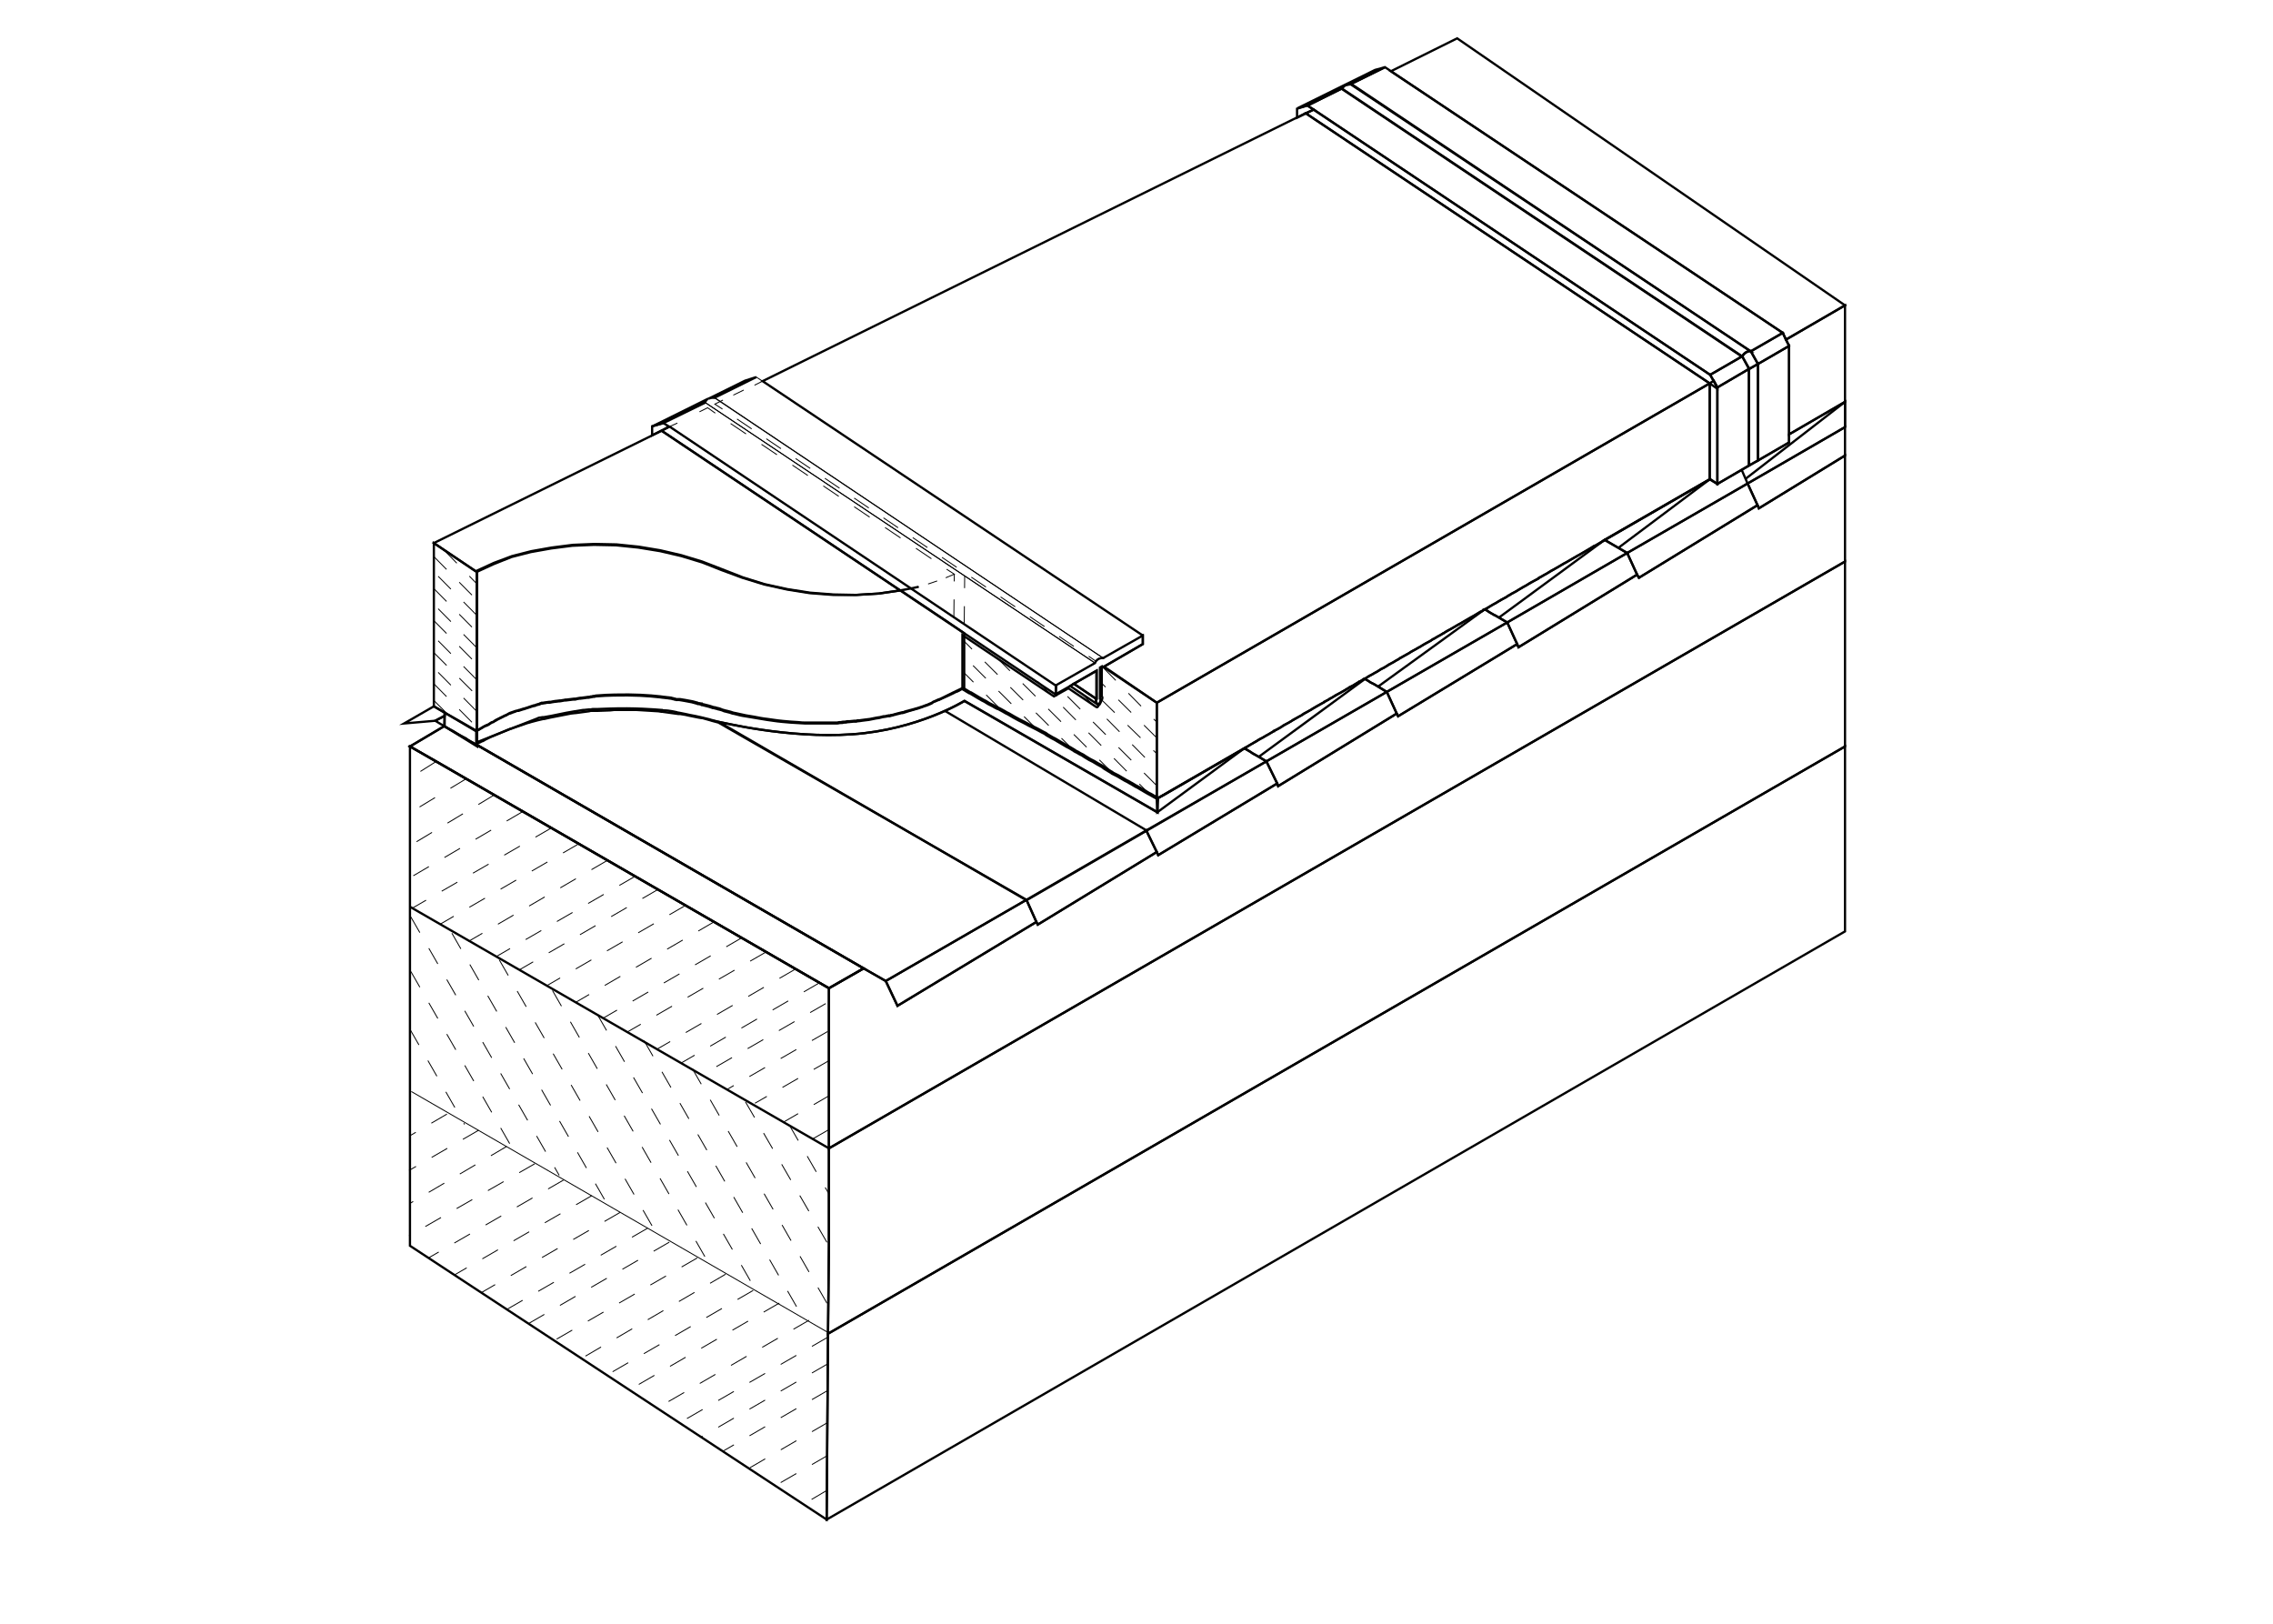
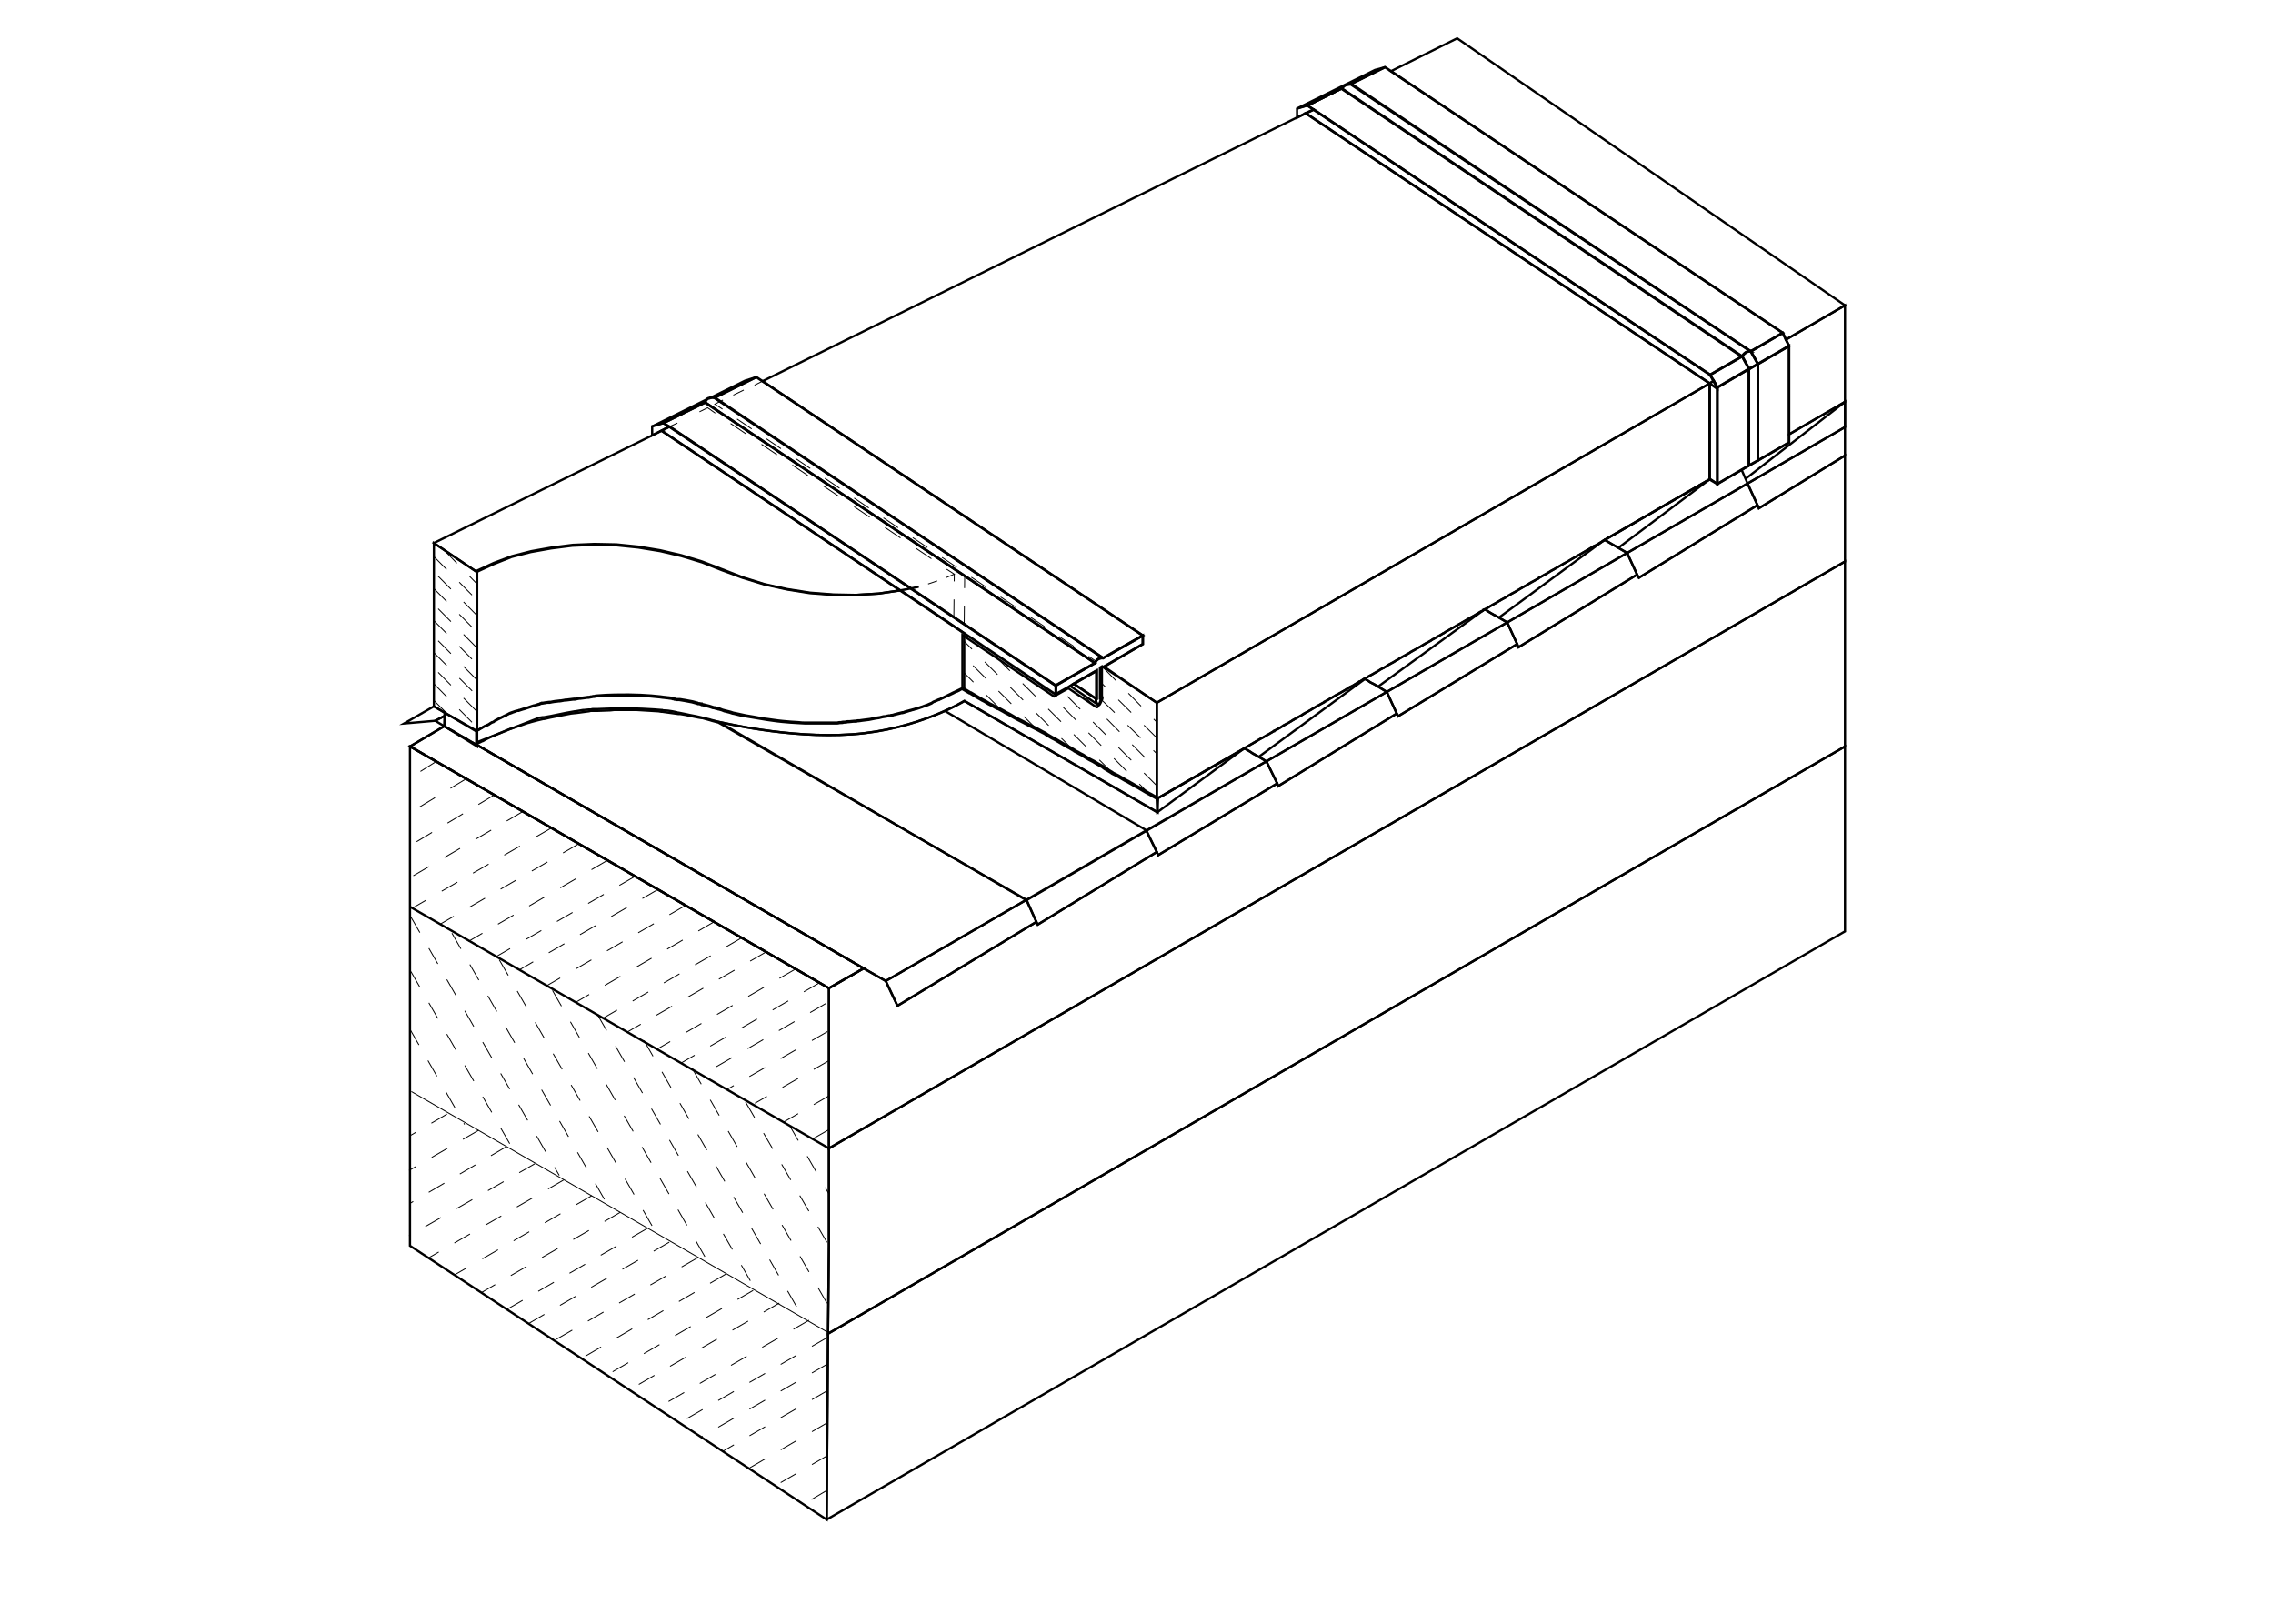
<svg xmlns="http://www.w3.org/2000/svg" version="1.1" id="Layer_1" x="0px" y="0px" viewBox="0 0 504 360" style="enable-background:new 0 0 504 360;" xml:space="preserve">
  <style type="text/css">
	.st0{fill:none;stroke:#000000;stroke-width:0.5;stroke-miterlimit:10;}
	.st1{fill:none;stroke:#000000;stroke-width:0.2;stroke-miterlimit:10;}
	.st2{fill:none;stroke:#000000;stroke-width:0.2;stroke-miterlimit:10;stroke-dasharray:3.917,3.917;}
	.st3{fill:none;stroke:#000000;stroke-width:0.2;stroke-miterlimit:10;stroke-dasharray:2.571,2.571;}
	.st4{fill:none;stroke:#000000;stroke-width:0.2;stroke-miterlimit:10;stroke-dasharray:4;}
	.st5{fill:none;stroke:#000000;stroke-width:0.2;stroke-miterlimit:10;stroke-dasharray:4.129,4.129;}
	.st6{fill:none;stroke:#000000;stroke-width:0.2;stroke-miterlimit:10;stroke-dasharray:2.119,2.119;}
</style>
  <polygon class="st0" points="409.1,94.7 387.5,107.2 360.8,122.6 355.8,119.7 379.2,106.2 380.8,107.3 396.7,98.1 396.7,96.3   409.1,89.1 409.1,89.1 " />
  <polygon class="st0" points="183.8,219.1 183.8,276.2 183.6,295.7 183.3,336.9 90.9,276.2 90.9,165.5 91.1,165.6 97.4,169.2   97.4,169.2 " />
  <polygon class="st0" points="191.5,214.7 183.8,219.1 97.4,169.2 97.4,169.2 91.1,165.6 90.9,165.5 98.5,161 99.9,161.8   100.5,162.1 101.6,162.8 102.3,163.2 102.3,163.2 102.7,163.4 103.3,163.7 103.8,164.1 104.5,164.5 104.5,164.5 105.5,165 " />
  <g>
    <path class="st0" d="M256.6,180.1l-42.8-24.7c0,0-10.3,6.4-24.9,7.4c-14.3,1-29.1-2.7-29.7-2.8c0,0,0,0,0,0l-1.5-0.4l-0.3-0.1   c-1.2-0.3-2.8-0.7-4.5-1l-0.9-0.2c-0.5-0.1-1-0.2-1.5-0.3l-0.1,0c-0.1,0-0.2,0-0.3-0.1c-0.3-0.1-0.7-0.1-1-0.2   c-0.6-0.1-1.2-0.2-1.8-0.2c-0.2,0-0.3,0-0.5-0.1l-0.1,0l-0.1,0c-1.2-0.1-6-0.5-11.4-0.3h0c-0.9,0-1.8,0.1-2.7,0.1   c-0.2,0-0.5,0-0.7,0c-0.1,0-0.1,0-0.2,0c-0.2,0-0.4,0-0.6,0.1l-0.1,0c-0.1,0-0.2,0-0.4,0c-0.3,0-0.7,0.1-1,0.1c-0.1,0-0.1,0-0.2,0   c-0.6,0.1-1.2,0.2-1.8,0.3l-0.1,0c-2.5,0.4-4.8,1-6.8,1.3l0,0c0,0,0,0-0.1,0l-0.1,0l-0.1,0c-0.2,0-0.4,0.1-0.6,0.1c0,0-0.1,0-0.1,0   c-0.1,0-0.3,0.1-0.5,0.2l0,0l0,0c-2.4,0.9-10.2,4-12.7,5c-0.5,0.2-0.8,0.3-0.8,0.3v-0.2l0-0.8v-0.1l0-0.8V163l0-0.8v-0.1   c0,0,0,0,0.1,0c0.1-0.1,0.2-0.2,0.5-0.3c0.1-0.1,0.2-0.1,0.3-0.2l0,0c0.1,0,0.1-0.1,0.2-0.1c0,0,0,0,0,0c0.2-0.1,0.3-0.2,0.5-0.3   c0.1-0.1,0.2-0.1,0.4-0.2h0c0.1,0,0.1-0.1,0.2-0.1c0,0,0.1,0,0.1,0l0.4-0.2c0,0,0.1,0,0.1-0.1v0l0,0c0.2-0.1,0.4-0.2,0.5-0.3   c0.2-0.1,0.3-0.2,0.5-0.2l0,0c0,0,0.1,0,0.1-0.1c0.1-0.1,0.2-0.1,0.3-0.2l0.1,0c0,0,0.1,0,0.1-0.1c0.2-0.1,0.4-0.2,0.6-0.3   c0.1,0,0.1-0.1,0.2-0.1c0.1-0.1,0.3-0.1,0.4-0.2c0.2-0.1,0.4-0.2,0.6-0.3c0.1-0.1,0.3-0.1,0.5-0.2l0,0l0.1-0.1   c0.2-0.1,0.4-0.2,0.6-0.3l0.1,0c0.2-0.1,0.4-0.1,0.5-0.2c0,0,0,0,0,0c0.2-0.1,0.4-0.1,0.6-0.2c0.2-0.1,0.4-0.2,0.7-0.2   c0,0,0.1,0,0.1,0c0.2-0.1,0.4-0.1,0.6-0.2c0.2-0.1,0.4-0.1,0.7-0.2c0,0,0,0,0,0c0.1,0,0.2-0.1,0.3-0.1h0c0.1,0,0.2-0.1,0.3-0.1   c0.1,0,0.2-0.1,0.3-0.1l0,0c0.3-0.1,0.6-0.2,0.9-0.3c0.2,0,0.3-0.1,0.5-0.1c0.1,0,0.1,0,0.2-0.1c0.2-0.1,0.5-0.1,0.7-0.2   c0.1,0,0.2,0,0.2-0.1c0.1,0,0.2,0,0.3-0.1l0.2,0c0.2,0,0.4-0.1,0.6-0.1c0,0,0.1,0,0.1,0c0.2-0.1,0.5-0.1,0.7-0.1c0.1,0,0.2,0,0.3,0   c0.2,0,0.3-0.1,0.5-0.1h0c0.2,0,0.4-0.1,0.6-0.1c0.1,0,0.1,0,0.1,0c0.3,0,0.5-0.1,0.8-0.1l0.2,0h0c0.2,0,0.4-0.1,0.6-0.1   c0.2,0,0.3-0.1,0.5-0.1h0c0.1,0,0.2,0,0.3,0c0.3,0,0.5-0.1,0.8-0.1c0.3,0,0.5-0.1,0.8-0.1c0.1,0,0.2,0,0.3,0c0.2,0,0.3,0,0.5-0.1   c0.2,0,0.4-0.1,0.6-0.1c0.1,0,0.1,0,0.2,0c0.3,0,0.5-0.1,0.8-0.1h0c0.2,0,0.5-0.1,0.7-0.1c0.1,0,0.2,0,0.3,0c0.2,0,0.3-0.1,0.5-0.1   h0c0.2,0,0.4-0.1,0.5-0.1l0.1,0c0.3,0,0.5-0.1,0.5-0.1c1.4-0.1,2.8-0.2,4-0.2c4.4-0.1,7.5,0.1,10.2,0.4c0.2,0,0.5,0.1,0.7,0.1   c0,0,0.1,0,0.1,0c0.3,0,0.5,0.1,0.8,0.1c0,0,0.1,0,0.1,0c0.2,0,0.4,0.1,0.7,0.1c0.1,0,0.2,0,0.4,0.1c0.1,0,0.3,0,0.4,0.1   c0.1,0,0.3,0,0.4,0.1l0.2,0c0.1,0,0.1,0,0.2,0c0.1,0,0.1,0,0.2,0l0.1,0c0.2,0,0.4,0.1,0.6,0.1c0.2,0,0.4,0.1,0.6,0.1   c0.5,0.1,1.1,0.2,1.6,0.3c0.4,0.1,0.8,0.2,1.1,0.3c0.1,0,0.1,0,0.2,0.1c0,0,0.1,0,0.1,0l0.1,0c0.2,0,0.3,0.1,0.5,0.1   c0.1,0,0.2,0,0.2,0.1c0.1,0,0.3,0.1,0.4,0.1c0.3,0.1,0.5,0.1,0.8,0.2s0.5,0.1,0.7,0.2c0.2,0.1,0.4,0.1,0.6,0.2c0,0,0.1,0,0.1,0   l0.1,0l0.3,0.1c0.2,0,0.3,0.1,0.4,0.1c0.1,0,0.2,0.1,0.4,0.1c0.4,0.1,0.8,0.2,1.2,0.4c0.1,0,0.3,0.1,0.4,0.1   c0.3,0.1,0.5,0.1,0.8,0.2l0.6,0.2c0.2,0,0.3,0.1,0.5,0.1h0c0.8,0.2,1.5,0.4,2.3,0.5l1.8,0.3c1,0.2,2,0.3,3,0.5l1.4,0.2   c1.3,0.2,2.6,0.3,3.8,0.4l1.6,0.1c0.6,0,1.1,0.1,1.7,0.1c0.1,0,0.2,0,0.3,0c0.6,0,1.2,0,1.8,0h1.3c0.5,0,0.9,0,1.4,0   c0.1,0,0.2,0,0.4,0c0.2,0,0.4,0,0.6,0c0.1,0,0.2,0,0.3,0c0.2,0,0.4,0,0.6,0c0.1,0,0.1,0,0.2,0c0.3,0,0.5,0,0.8-0.1h0.1   c0.3,0,0.6,0,0.9-0.1c0,0,0,0,0,0c0.3,0,0.5,0,0.8-0.1c0.1,0,0.1,0,0.2,0c0.3,0,0.7-0.1,1-0.1c0.1,0,0.3,0,0.4,0   c0.2,0,0.4,0,0.6-0.1c0.1,0,0.1,0,0.2,0c0.3,0,0.5-0.1,0.7-0.1c0,0,0,0,0,0c0.3,0,0.5-0.1,0.8-0.1h0c0.3,0,0.5-0.1,0.8-0.1   c0.5-0.1,1-0.2,1.5-0.3c0.2,0,0.5-0.1,0.7-0.1c0.3-0.1,0.5-0.1,0.8-0.2c0.2,0,0.5-0.1,0.7-0.1c0,0,0,0,0,0c0.2,0,0.3-0.1,0.5-0.1   l0.1,0c0.1,0,0.1,0,0.2,0c0.1,0,0.2,0,0.3-0.1l0.1,0c0.1,0,0.3-0.1,0.4-0.1c0.2-0.1,0.5-0.1,0.7-0.2c0.4-0.1,0.9-0.2,1.2-0.3   c0.1,0,0.1,0,0.2,0c0.5-0.1,0.9-0.3,1.3-0.4c0.2-0.1,0.5-0.1,0.7-0.2c0.2-0.1,0.5-0.1,0.7-0.2c0.2-0.1,0.5-0.1,0.7-0.2   c0.6-0.2,1.2-0.4,1.7-0.6l0.1,0c0.1,0,0.2-0.1,0.2-0.1c0.4-0.1,0.7-0.3,1-0.4c0.1,0,0.1,0,0.1-0.1l0.1-0.1c0.2-0.1,0.4-0.2,0.7-0.3   c0.2-0.1,0.5-0.2,0.7-0.3l0.1,0c0.1-0.1,0.2-0.1,0.4-0.2c0.1,0,0.1-0.1,0.2-0.1c0.9-0.4,1.8-0.8,2.6-1.2c0.3-0.2,0.6-0.3,0.9-0.4v0   c0.1-0.1,0.3-0.1,0.4-0.2l0.5-0.3c0,0,0,0,0.1,0c0.1,0,0.1-0.1,0.2-0.1c0.1,0,0.1-0.1,0.2-0.1l1,0.6l0.5,0.3l0.1,0l0.5,0.3l1.5,0.9   l0.2,0.1l0.5,0.3l0.6,0.3l0.8,0.5l0.4,0.2l0.6,0.3l0.5,0.3l0.6,0.3l0.1,0l0,0l1.1,0.6l0.5,0.3l0.6,0.3l1.2,0.7l1.1,0.6l0.6,0.3   l0.6,0.3l1.1,0.6l0.6,0.3l0.6,0.3l0.6,0.3l0,0l1.1,0.6l0.6,0.3l0.4,0.3l1.2,0.7l0.6,0.3l0.5,0.3l1.7,1l0.5,0.3l0.6,0.3l1,0.6   l0.1,0.1l0.6,0.3l0.5,0.3l0.6,0.3l0.3,0.2l0.3,0.2l0.5,0.3l0.5,0.3l0.6,0.3l0.2,0.1l1,0.6l1.1,0.6l0.1,0.1l0.4,0.3l1.5,0.9l0,0   l0.1,0.1l0.6,0.3l0.6,0.3l1.7,1l0.6,0.3l0.5,0.3l0.2,0.1l1,0.6l0.6,0.3l0.5,0.3l1.7,1l0.4,0.2l0,0l0.7,0.4l0.9,0.5L256.6,180.1z" />
  </g>
  <path class="st0" d="M280.8,168.8l-26.6,15.4l-26.6,15.4L159.3,160c0,0,0,0,0,0c0.6,0.1,15.4,3.8,29.7,2.8c14.6-1,24.9-7.4,24.9-7.4  l42.8,24.7l-0.1-3.1l1.3-0.7l0.6-0.3l0.7-0.4l16.8-9.7l0,0l0.1,0.1l1.2,0.7l0.1,0.1l0.4,0.3l0.6,0.3l0.9,0.5h0L280.8,168.8  L280.8,168.8z" />
  <path class="st0" d="M227.6,199.5l-31.2,18l-4.9-2.8L105.5,165l0.2-0.1l0.7-0.3l0.6-0.3l0.1,0l0.5-0.3l1.2-0.6l0.5-0.2l3.8-1.6  l0.1,0l3.8-1.3l0.4-0.1l0.3-0.1l1.5-0.4l0,0l0,0l1.3-0.3l0.1,0l0.1,0l1.3-0.3l4.6-0.9l0.9-0.1l0.1,0l3-0.4l0.4-0.1l0.1,0l0.3,0  l0.3,0l0.2,0l0.7,0l2.7-0.1h0l0.9-0.1h4.9l4.9,0.3l0.6,0.1l0.1,0l0.1,0l3.6,0.5l0.1,0l0.3,0l1.2,0.2l0.9,0.2l2,0.4l0.6,0.1l0.2,0  l1.8,0.5l0.3,0.1l1.5,0.4l0,0c0,0,0,0,0,0L227.6,199.5z" />
  <polygon class="st0" points="283.2,173.7 256.8,189.6 256.5,188.9 254.2,184.2 254.2,184.1 280.8,168.8 " />
  <polygon class="st0" points="409.1,124.5 409.1,165.5 183.6,295.7 183.8,276.2 183.8,254.6 " />
  <polygon class="st0" points="409.1,165.5 409.1,206.5 183.3,336.9 183.6,295.7 " />
  <polygon class="st0" points="336.4,142.8 310,158.8 309.7,158.2 307.5,153.4 334.2,138 " />
  <polygon class="st0" points="309.7,158.2 283.4,174.3 283.2,173.7 280.8,168.8 307.5,153.4 " />
  <polygon class="st0" points="229.8,204.4 199,223 196.4,217.5 227.6,199.5 " />
  <polygon class="st0" points="256.5,188.9 230.1,205 229.8,204.4 227.6,199.5 254.2,184.1 254.2,184.2 " />
  <polygon class="st0" points="409.1,94.7 409.1,101 390,112.7 389.7,112 387.5,107.2 " />
  <polygon class="st0" points="105.7,126.8 105.7,162.2 96.2,156.6 96.2,120.4 " />
  <polyline class="st0" points="199.6,130.9 201.8,130.5 203.7,130.1 " />
  <path class="st0" d="M213.8,140.4L213.8,140.4l0,12c-0.1,0-0.1,0.1-0.2,0.1c-0.1,0-0.1,0.1-0.2,0.1c0,0,0,0-0.1,0  c-1.1,0.5-3.1,1.5-4.3,2.1c-0.1,0-0.2,0.1-0.2,0.1c-0.2,0.1-0.3,0.1-0.4,0.2l-0.1,0c-0.3,0.1-0.5,0.2-0.7,0.3  c-0.2,0.1-0.5,0.2-0.7,0.3l-0.1,0.1c0,0-0.1,0-0.1,0.1c-0.3,0.1-0.6,0.2-1,0.4c-0.1,0-0.2,0.1-0.2,0.1l-0.1,0  c-0.5,0.2-1,0.4-1.7,0.6c-0.2,0.1-0.4,0.1-0.7,0.2c-0.2,0.1-0.4,0.1-0.7,0.2c-0.2,0.1-0.5,0.1-0.7,0.2c-0.4,0.1-0.9,0.2-1.3,0.4  c-0.1,0-0.1,0-0.2,0c-0.4,0.1-0.8,0.2-1.2,0.3c-0.2,0.1-0.5,0.1-0.7,0.2c-0.1,0-0.3,0.1-0.4,0.1l-0.1,0c-0.1,0-0.2,0-0.3,0.1  c-0.1,0-0.1,0-0.2,0l-0.1,0c-0.2,0-0.3,0.1-0.5,0.1c0,0,0,0,0,0c-0.2,0.1-0.5,0.1-0.7,0.1c-0.3,0.1-0.5,0.1-0.8,0.2  c-0.2,0-0.5,0.1-0.7,0.1c-0.5,0.1-1,0.2-1.5,0.3c-0.3,0-0.5,0.1-0.8,0.1h0c-0.3,0-0.5,0.1-0.8,0.1c0,0,0,0,0,0  c-0.2,0-0.5,0.1-0.7,0.1c-0.1,0-0.1,0-0.2,0c-0.2,0-0.4,0-0.6,0.1c-0.1,0-0.3,0-0.4,0c-0.3,0-0.7,0.1-1,0.1c-0.1,0-0.1,0-0.2,0  c-0.3,0-0.5,0-0.8,0.1c0,0,0,0,0,0c-0.3,0-0.6,0-0.9,0.1h-0.1c-0.2,0-0.5,0-0.8,0.1c-0.1,0-0.1,0-0.2,0c-0.2,0-0.4,0-0.6,0  c-0.1,0-0.2,0-0.3,0c-0.2,0-0.4,0-0.6,0c-0.1,0-0.2,0-0.4,0c-0.4,0-0.9,0-1.4,0h-1.3c-0.6,0-1.2,0-1.8,0c-0.1,0-0.2,0-0.3,0  c-0.5,0-1.1,0-1.7-0.1l-1.6-0.1c-1.2-0.1-2.5-0.2-3.8-0.4l-1.4-0.2c-1-0.1-2-0.3-3-0.5l-1.8-0.3c-0.8-0.2-1.5-0.3-2.3-0.5h0  c-0.2,0-0.3-0.1-0.5-0.1l-0.6-0.2c-0.3-0.1-0.5-0.1-0.8-0.2c-0.1,0-0.3-0.1-0.4-0.1c-0.4-0.1-0.8-0.2-1.2-0.4  c-0.1,0-0.2-0.1-0.4-0.1c-0.1,0-0.2-0.1-0.4-0.1l-0.3-0.1l-0.1,0c0,0-0.1,0-0.1,0c-0.2-0.1-0.4-0.1-0.6-0.2  c-0.2-0.1-0.4-0.1-0.7-0.2s-0.5-0.1-0.8-0.2c-0.1,0-0.3-0.1-0.4-0.1c-0.1,0-0.2,0-0.2-0.1c-0.2,0-0.3-0.1-0.5-0.1l-0.1,0  c0,0-0.1,0-0.1,0c-0.1,0-0.1,0-0.2-0.1c-0.4-0.1-0.8-0.2-1.1-0.3c-0.5-0.1-1-0.2-1.6-0.3c-0.2,0-0.4-0.1-0.6-0.1  c-0.2,0-0.4-0.1-0.6-0.1l-0.1,0c-0.1,0-0.1,0-0.2,0c-0.1,0-0.1,0-0.2,0l-0.2,0c-0.1,0-0.3,0-0.4-0.1c-0.1,0-0.3,0-0.4-0.1  c-0.1,0-0.2,0-0.4-0.1c-0.2,0-0.4-0.1-0.7-0.1c0,0-0.1,0-0.1,0c-0.3,0-0.5-0.1-0.8-0.1c0,0-0.1,0-0.1,0c-0.2,0-0.5-0.1-0.7-0.1  c-2.7-0.3-5.8-0.5-10.2-0.4c-1.2,0-2.6,0.1-4,0.2c-0.1,0-0.3,0-0.5,0.1l-0.1,0c-0.1,0-0.3,0-0.5,0.1h0c-0.2,0-0.3,0-0.5,0.1  c-0.1,0-0.2,0-0.3,0c-0.2,0-0.5,0.1-0.7,0.1h0c-0.3,0-0.5,0.1-0.8,0.1c-0.1,0-0.1,0-0.2,0c-0.2,0-0.4,0.1-0.6,0.1  c-0.2,0-0.3,0.1-0.5,0.1c-0.1,0-0.2,0-0.3,0c-0.3,0-0.5,0.1-0.8,0.1c-0.3,0-0.5,0.1-0.8,0.1c-0.1,0-0.2,0-0.3,0h0  c-0.1,0-0.3,0.1-0.5,0.1c-0.2,0-0.4,0.1-0.6,0.1h0l-0.2,0c-0.3,0-0.5,0.1-0.8,0.1c-0.1,0-0.1,0-0.1,0c-0.2,0-0.4,0.1-0.6,0.1h0  c-0.2,0-0.3,0.1-0.5,0.1c-0.1,0-0.2,0-0.3,0c-0.3,0-0.5,0.1-0.7,0.1c0,0-0.1,0-0.1,0c-0.2,0-0.4,0.1-0.6,0.1l-0.2,0  c-0.1,0-0.2,0-0.3,0.1c-0.1,0-0.2,0-0.2,0.1c-0.3,0.1-0.5,0.1-0.7,0.2c-0.1,0-0.1,0-0.2,0.1c-0.2,0-0.3,0.1-0.5,0.1  c-0.3,0.1-0.6,0.2-0.9,0.3l0,0c-0.1,0-0.2,0.1-0.3,0.1c-0.1,0-0.2,0.1-0.3,0.1h0c-0.1,0-0.2,0.1-0.3,0.1c0,0,0,0,0,0  c-0.2,0.1-0.5,0.1-0.7,0.2c-0.2,0.1-0.4,0.1-0.6,0.2c0,0-0.1,0-0.1,0c-0.2,0.1-0.4,0.2-0.7,0.2c-0.2,0.1-0.4,0.1-0.6,0.2  c0,0,0,0,0,0c-0.2,0.1-0.4,0.1-0.5,0.2l-0.1,0c-0.2,0.1-0.4,0.2-0.6,0.3l-0.1,0.1l0,0c-0.2,0.1-0.3,0.1-0.5,0.2  c-0.2,0.1-0.4,0.2-0.6,0.3c-0.1,0.1-0.3,0.1-0.4,0.2c-0.1,0-0.1,0.1-0.2,0.1c-0.2,0.1-0.4,0.2-0.6,0.3c0,0-0.1,0.1-0.1,0.1l-0.1,0  c-0.1,0.1-0.2,0.1-0.3,0.2c0,0-0.1,0-0.1,0.1l0,0c-0.2,0.1-0.3,0.2-0.5,0.2c-0.2,0.1-0.4,0.2-0.5,0.3l0,0v0c0,0-0.1,0-0.1,0.1  l-0.4,0.2c0,0,0,0-0.1,0c-0.1,0-0.1,0.1-0.2,0.1h0c-0.1,0.1-0.3,0.1-0.4,0.2c-0.2,0.1-0.4,0.2-0.5,0.3c0,0,0,0,0,0  c-0.1,0-0.1,0.1-0.2,0.1l0,0c-0.1,0.1-0.2,0.1-0.3,0.2c-0.2,0.1-0.4,0.2-0.5,0.3c-0.1,0-0.1,0-0.1,0v-35.4l3.7-1.7l4-1.5l4.3-1.1  l4.5-0.8l4.7-0.6l4.8-0.2l4.9,0.1l4.9,0.5l4.8,0.8l4.7,1.1l4.6,1.4l4.4,1.7l4.6,1.8l4.8,1.5l5,1.1l5.1,0.8l5.2,0.4l5.1,0.1l5-0.3  l4.8-0.7l10.6,7.1L213.8,140.4z" />
  <polygon class="st0" points="199.6,130.9 194.8,131.6 189.8,131.9 184.7,131.9 179.5,131.5 174.5,130.7 169.5,129.6 164.6,128.1   160,126.4 155.7,124.7 151.1,123.3 146.4,122.2 141.5,121.4 136.6,120.9 131.7,120.8 126.9,121 122.2,121.6 117.7,122.4   113.4,123.5 109.4,125.1 105.7,126.8 96.2,120.4 146.7,95.5 " />
-   <polygon class="st0" points="234.1,152 234.1,154 213.8,140.4 210.2,138 146.7,95.5 148.4,94.6 148.5,94.6 " />
-   <polygon class="st1" points="242.8,147 234.1,152 148.4,94.6 147.1,93.8 156.3,89.2 " />
-   <polygon class="st1" points="253.4,140.9 244.6,145.9 158.4,88.2 167.7,83.6 " />
-   <path class="st1" d="M244.6,145.9c-1.4-0.2-1.8,1.1-1.8,1.1l-86.5-57.8c0,0,0.2-0.6,0.7-0.9l0.1,0c0.6-0.3,1.3-0.2,1.3-0.2  L244.6,145.9z" />
-   <path class="st0" d="M253.4,140.9v1.9l-8.6,5l-0.5,0.3v6.3c0,0,0.3,0.1,0,0.8c-0.3,0.7-0.5,1.1-0.6,1.1c-0.1,0-0.2,0-0.3-0.1  c-0.2-0.2-0.4-0.5-0.4-1.3l0.2,0v-6.2l-5.1,2.9l-0.8,0.5l-3.2,1.8l0.1-2l8.6-4.9c0,0,0.4-1.2,1.8-1.1L253.4,140.9z" />
+   <polygon class="hover_color_change" stroke-width="0.564" fill="none" stroke="#000000" points="234.1,152 234.1,154 213.8,140.4 210.2,138 146.7,95.5 148.4,94.6 148.5,94.6 " />
+   <polygon class="hover_color_change" stroke-width="0.564" fill="none" stroke="#000000" points="242.8,147 234.1,152 148.4,94.6 147.1,93.8 156.3,89.2 " />
+   <polygon class="hover_color_change" stroke-width="0.564" fill="none" stroke="#000000" points="253.4,140.9 244.6,145.9 158.4,88.2 167.7,83.6 " />
+   <path class="hover_color_change" stroke-width="0.564" fill="none" stroke="#000000" d="M244.6,145.9c-1.4-0.2-1.8,1.1-1.8,1.1l-86.5-57.8c0,0,0.2-0.6,0.7-0.9l0.1,0c0.6-0.3,1.3-0.2,1.3-0.2  L244.6,145.9z" />
+   <path class="hover_color_change" stroke-width="0.564" fill="none" stroke="#000000" d="M253.4,140.9v1.9l-8.6,5l-0.5,0.3v6.3c0,0,0.3,0.1,0,0.8c-0.3,0.7-0.5,1.1-0.6,1.1c-0.1,0-0.2,0-0.3-0.1  c-0.2-0.2-0.4-0.5-0.4-1.3l0.2,0v-6.2l-5.1,2.9l-0.8,0.5l-3.2,1.8l0.1-2l8.6-4.9c0,0,0.4-1.2,1.8-1.1L253.4,140.9z" />
  <path class="st0" d="M167.7,83.6l-9.3,4.6c0,0-0.6-0.1-1.3,0.2l8.1-4L167.7,83.6z" />
  <path class="st0" d="M157,88.4c-0.5,0.3-0.7,0.9-0.7,0.9l-9.2,4.5l-2.4,0.7L157,88.4z" />
  <line class="st0" x1="157.1" y1="88.4" x2="157" y2="88.4" />
  <polygon class="st0" points="144.6,96.5 144.6,94.5 147.1,93.8 148.4,94.6 " />
-   <polygon class="st0" points="243.1,148.7 243.1,154.9 243,154.9 238.1,151.6 " />
+   <polygon class="hover_color_change" stroke-width="0.564" fill="none" stroke="#000000" points="243.1,148.7 243.1,154.9 243,154.9 238.1,151.6 " />
  <path class="st0" d="M243.4,156.2l-6.1-4.1l0.8-0.5l4.9,3.3C243,155.7,243.2,156,243.4,156.2z" />
  <path class="st0" d="M256.5,155.8v21.3l-0.9-0.5l-0.7-0.4l0,0l-0.4-0.2l-1.7-1l-0.5-0.3l-0.6-0.3l-1-0.6l-0.2-0.1l-0.5-0.3l-0.6-0.3  l-1.7-1l-0.6-0.3l-0.6-0.3l-0.1-0.1l0,0l-1.5-0.9l-0.4-0.3l-0.1-0.1l-1.1-0.6l-1-0.6l-0.2-0.1l-0.6-0.3l-0.5-0.3l-0.5-0.3l-0.3-0.2  l-0.3-0.2l-0.6-0.3l-0.5-0.3l-0.6-0.3l-0.1-0.1l-1-0.6l-0.6-0.3l-0.5-0.3l-1.7-1l-0.5-0.3l-0.6-0.3l-1.2-0.7l-0.4-0.3l-0.6-0.3  l-1.1-0.6l0,0l-0.6-0.3l-0.6-0.3l-0.6-0.3l-1.1-0.6l-0.6-0.3l-0.6-0.3l-1.1-0.6l-1.2-0.7l-0.6-0.3l-0.5-0.3l-1.1-0.6l0,0l-0.1,0  l-0.6-0.3l-0.5-0.3l-0.6-0.3l-0.4-0.2l-0.8-0.5l-0.6-0.3l-0.5-0.3l-0.2-0.1l-1.5-0.9l-0.5-0.3l-0.1,0l-0.5-0.3l-1-0.6l0-12  l20.3,13.6l3.2-1.8l6.1,4.1c0.1,0.1,0.3,0.1,0.3,0.1c0.1,0,0.3-0.4,0.6-1.1c0.3-0.7,0-0.8,0-0.8V148l0.5-0.3L256.5,155.8z" />
  <polygon class="st0" points="256.5,155.8 379.1,85 379.1,106.3 256.5,177.1 " />
  <polygon class="st0" points="379.1,85 289.5,25.1 169.1,84.5 253.4,140.9 253.4,142.8 244.8,147.8 256.5,155.8 " />
-   <polygon class="st0" points="379.1,85 380,84.4 380.8,85.9 380.8,107.3 379.1,106.3 " />
-   <polygon class="st0" points="289.5,25.1 291.3,24.3 379.2,83.1 380.8,85.9 380.8,86.2 379.1,85 " />
-   <polygon class="st0" points="380.8,85.9 387.8,81.8 387.8,103.2 380.8,107.3 " />
-   <polygon class="st0" points="389.8,80.7 389.8,102.1 396.7,98.1 396.7,76.7 " />
-   <polygon class="st0" points="387.8,81.8 389.8,80.7 389.8,102.1 387.8,103.2 " />
-   <polygon class="st0" points="380.8,85.9 387.8,81.8 386.3,79 379.2,83.1 " />
-   <path class="st0" d="M389.8,80.7l-1.9,1.1l-1.6-2.8c0,0,0.2-0.5,0.8-0.9c0.7-0.4,1.1-0.3,1.1-0.3l0,0L389.8,80.7z" />
-   <polygon class="st0" points="389.8,80.7 396.7,76.7 395.3,73.8 388.2,77.9 " />
-   <polygon class="st0" points="395.3,73.8 388.2,77.9 388.2,77.9 299.6,18.6 307.1,14.9 " />
-   <polygon class="st0" points="386.3,79 379.2,83.1 289.9,23.4 297.5,19.6 297.5,19.6 " />
-   <path class="st0" d="M388.2,77.9c-0.1,0-0.5-0.1-1.1,0.3c-0.6,0.4-0.8,0.9-0.8,0.9l-88.8-59.4l0,0c0,0,0.4-0.7,0.9-0.8  c0.4-0.1,1-0.2,1.1-0.2h0c0,0,0,0,0,0L388.2,77.9z" />
+   <polygon class="hover_color_change" stroke-width="0.564" fill="none" stroke="#000000" points="379.1,85 380,84.4 380.8,85.9 380.8,107.3 379.1,106.3 " />
+   <polygon class="hover_color_change" stroke-width="0.564" fill="none" stroke="#000000" points="289.5,25.1 291.3,24.3 379.2,83.1 380.8,85.9 380.8,86.2 379.1,85 " />
+   <polygon class="hover_color_change" stroke-width="0.564" fill="none" stroke="#000000" points="380.8,85.9 387.8,81.8 387.8,103.2 380.8,107.3 " />
+   <polygon class="hover_color_change" stroke-width="0.564" fill="none" stroke="#000000" points="389.8,80.7 389.8,102.1 396.7,98.1 396.7,76.7 " />
+   <polygon class="hover_color_change" stroke-width="0.564" fill="none" stroke="#000000" points="387.8,81.8 389.8,80.7 389.8,102.1 387.8,103.2 " />
+   <polygon class="hover_color_change" stroke-width="0.564" fill="none" stroke="#000000" points="380.8,85.9 387.8,81.8 386.3,79 379.2,83.1 " />
+   <path class="hover_color_change" stroke-width="0.564" fill="none" stroke="#000000" d="M389.8,80.7l-1.9,1.1l-1.6-2.8c0,0,0.2-0.5,0.8-0.9c0.7-0.4,1.1-0.3,1.1-0.3l0,0L389.8,80.7z" />
+   <polygon class="hover_color_change" stroke-width="0.564" fill="none" stroke="#000000" points="389.8,80.7 396.7,76.7 395.3,73.8 388.2,77.9 " />
+   <polygon class="hover_color_change" stroke-width="0.564" fill="none" stroke="#000000" points="395.3,73.8 388.2,77.9 388.2,77.9 299.6,18.6 307.1,14.9 " />
+   <polygon class="hover_color_change" stroke-width="0.564" fill="none" stroke="#000000" points="386.3,79 379.2,83.1 289.9,23.4 297.5,19.6 297.5,19.6 " />
+   <path class="hover_color_change" stroke-width="0.564" fill="none" stroke="#000000" d="M388.2,77.9c-0.1,0-0.5-0.1-1.1,0.3c-0.6,0.4-0.8,0.9-0.8,0.9l-88.8-59.4l0,0c0,0,0.4-0.7,0.9-0.8c0.4-0.1,1-0.2,1.1-0.2h0c0,0,0,0,0,0L388.2,77.9z" />
  <path class="st0" d="M307.1,14.9l-7.5,3.7c0,0,0,0,0,0h0c-0.2,0-0.7,0-1.1,0.2c-0.5,0.2-0.9,0.8-0.9,0.8l-7.5,3.7l-2.4,0.7l17.2-8.5  L307.1,14.9z" />
  <polygon class="st0" points="297.5,19.6 289.9,23.4 297.5,19.6 " />
  <polygon class="st0" points="287.6,26.1 287.6,24.1 289.9,23.4 291.3,24.3 " />
  <polygon class="st0" points="409.1,89.1 409.1,67.7 396,75.3 396.7,76.7 396.7,96.3 " />
  <polygon class="st0" points="323.1,8.5 409.1,67.7 396,75.3 395.3,73.8 308.4,15.8 " />
  <polygon class="st0" points="409.1,101 409.1,124.5 183.8,254.6 183.8,219.1 191.5,214.7 196.4,217.5 199,223 229.8,204.4   230.1,205 256.5,188.9 256.8,189.6 283.2,173.7 283.4,174.3 309.7,158.2 310,158.8 336.4,142.8 336.7,143.5 363,127.4 363.4,128.1   389.7,112 390,112.7 " />
  <polygon class="st0" points="389.7,112 363.4,128.1 363,127.4 360.8,122.6 387.5,107.2 " />
  <polygon class="st0" points="363,127.4 336.7,143.5 336.4,142.8 334.2,138 360.8,122.6 " />
  <polygon class="st0" points="360.8,122.6 334.2,138 331.8,136.6 331.2,136.3 330.7,136 330.2,135.7 329.6,135.3 329.2,135.1   329.5,135 330.6,134.3 330.6,134.3 331.1,134 331.7,133.7 332.3,133.3 332.7,133.1 332.8,133 333.4,132.7 334,132.4 334.5,132   334.8,131.9 335,131.7 336.2,131.1 336.8,130.7 337.3,130.4 337.8,130.1 338.4,129.8 339,129.4 339.5,129.1 340.1,128.8   341.1,128.3 341.2,128.1 341.2,128.1 341.8,127.8 342.3,127.5 342.9,127.2 343.2,127 344,126.5 344.6,126.2 345.1,125.9   345.3,125.8 346.3,125.2 346.3,125.2 346.8,124.9 347.4,124.6 347.4,124.6 349.1,123.6 349.5,123.4 349.6,123.3 350.2,123   351.9,122 351.9,122 352.4,121.7 353.5,121 353.7,121 353.7,121 354.7,120.4 355.8,119.7 " />
  <polygon class="st0" points="307.5,153.4 280.8,168.8 275.9,165.9 275.9,165.9 275.9,165.9 276.2,165.7 276.2,165.7 276.3,165.7   276.6,165.5 277.4,165 277.8,164.8 277.9,164.7 278.3,164.5 278.4,164.4 278.5,164.4 278.9,164.1 279.6,163.7 279.9,163.6   280.2,163.4 280.4,163.3 280.7,163.1 281.3,162.8 281.6,162.6 281.8,162.5 282.4,162.1 282.5,162.1 282.5,162.1 282.5,162   283,161.8 283,161.8 283.6,161.5 284.1,161.2 284.6,160.8 284.6,160.8 285.8,160.2 286.3,159.9 286.7,159.6 286.8,159.6   286.9,159.5 288,158.9 288.6,158.6 288.8,158.4 288.8,158.4 288.9,158.4 289.1,158.2 289.7,157.9 290.8,157.3 290.9,157.2   290.9,157.2 291.4,156.9 291.4,156.9 291.9,156.6 293,156 293,156 293.6,155.7 293.6,155.6 293.6,155.6 294.2,155.3 294.6,155.1   294.7,155 295,154.8 295.1,154.8 295.1,154.8 295.9,154.3 296.2,154.1 296.4,154 297,153.7 297.2,153.6 297.2,153.6 298.1,153.1   298.7,152.7 298.9,152.6 299.2,152.4 299.3,152.4 299.3,152.3 299.3,152.3 299.8,152.1 300,152 300.3,151.8 300.3,151.8   300.3,151.8 301.1,151.3 301.4,151.2 301.4,151.1 301.5,151.1 301.7,151 302,150.8 302.4,150.5 302.5,150.5 302.5,150.5   302.6,150.5 302.6,150.5 302.7,150.5 302.8,150.6 303.3,150.9 303.9,151.3 304.5,151.6 304.7,151.7 304.7,151.7 " />
  <polygon class="st0" points="334.2,138 307.5,153.4 304.7,151.7 304.7,151.7 304.5,151.6 303.9,151.3 303.3,150.9 302.9,150.7   302.8,150.6 302.7,150.5 302.6,150.5 303.1,150.2 303.5,149.9 304.3,149.5 304.3,149.5 304.8,149.2 305.4,148.9 306.1,148.4   306.5,148.2 306.8,148.1 307.1,147.9 307.6,147.6 307.6,147.6 307.8,147.4 308.2,147.2 309,146.8 309.3,146.6 309.8,146.3   309.8,146.3 309.8,146.3 309.9,146.3 310.4,145.9 311.9,145.1 311.9,145.1 312,145 312.1,145 312.6,144.7 312.7,144.6 313.2,144.3   314,143.9 314.3,143.7 314.9,143.4 315.5,143 316,142.7 316.6,142.4 317.2,142.1 317.7,141.7 318,141.6 318.3,141.4 318.8,141.1   319.4,140.8 320,140.4 320.1,140.4 320.5,140.1 321,139.8 321.6,139.5 322.3,139.1 322.3,139.1 322.8,138.8 323.3,138.5   323.9,138.2 324.4,137.9 324.4,137.9 325.6,137.2 326.1,136.9 326.5,136.7 326.7,136.6 327.2,136.3 327.8,135.9 328.3,135.6   328.6,135.5 328.9,135.3 329.2,135.1 329.6,135.3 330.2,135.7 330.7,136 331.1,136.2 331.2,136.3 331.5,136.4 331.8,136.6 " />
  <line class="st0" x1="329.2" y1="135.1" x2="305.6" y2="152.2" />
  <polyline class="st0" points="332.4,136.9 355.8,119.7 379.2,106.2 358.8,121.5 " />
  <polygon class="st0" points="98.6,158 98.6,158.7 96.5,159.8 89.6,160.4 96.2,156.6 96.2,156.6 " />
  <polygon class="st0" points="98.6,158.7 98.6,161 98.5,161 96.5,159.8 " />
  <g>
    <polygon class="st0" points="98.6,158 105.8,162.1 105.8,165.5 98.5,161  " />
  </g>
  <polygon class="st0" points="90.9,165.5 98.5,161 191.5,214.7 183.8,219.1 " />
  <line class="st0" x1="183.8" y1="254.6" x2="91" y2="201.1" />
  <g>
    <g>
      <line class="st1" x1="243" y1="146.6" x2="241.4" y2="145.5" />
      <line class="st2" x1="238.1" y1="143.3" x2="161.8" y2="91.8" />
      <polyline class="st1" points="160.2,90.7 158.5,89.6 160.3,88.7   " />
      <line class="st3" x1="162.6" y1="87.6" x2="166.1" y2="85.9" />
      <line class="st1" x1="167.3" y1="85.4" x2="169.1" y2="84.5" />
    </g>
  </g>
  <line class="st4" x1="211.5" y1="136.9" x2="211.6" y2="127.3" />
  <line class="st4" x1="213.8" y1="138.4" x2="213.9" y2="127.7" />
  <polygon class="st0" points="275.9,165.9 256.6,180.1 256.5,177.1 257.8,176.4 259.1,175.6 " />
  <line class="st0" x1="279.1" y1="167.8" x2="302.7" y2="150.5" />
  <g>
    <line class="st1" x1="183.9" y1="295.6" x2="91.2" y2="242" />
    <line class="st4" x1="153.5" y1="236.9" x2="183.8" y2="289.7" />
    <line class="st4" x1="165.3" y1="244.3" x2="183.8" y2="276.2" />
    <line class="st4" x1="175" y1="249.4" x2="183.8" y2="264.7" />
    <line class="st4" x1="142.8" y1="230.7" x2="178.4" y2="292.8" />
    <line class="st4" x1="132.5" y1="225" x2="167.6" y2="286.1" />
    <line class="st4" x1="122.5" y1="219.6" x2="157.2" y2="280.2" />
    <line class="st4" x1="110.7" y1="212.8" x2="145.8" y2="273.9" />
    <line class="st4" x1="100.2" y1="206.9" x2="134.7" y2="267.1" />
    <line class="st4" x1="91.1" y1="203.3" x2="124" y2="260.6" />
    <line class="st4" x1="91.1" y1="215.4" x2="113.9" y2="255.1" />
    <line class="st4" x1="90.9" y1="228.2" x2="103" y2="249.3" />
  </g>
  <line class="st4" x1="99.1" y1="247" x2="90.9" y2="251.8" />
  <line class="st4" x1="106.1" y1="250.6" x2="90.7" y2="259.5" />
  <line class="st4" x1="112.3" y1="254.2" x2="90.9" y2="266.8" />
  <line class="st4" x1="118.6" y1="258" x2="90.7" y2="274" />
  <line class="st4" x1="125" y1="261.6" x2="95" y2="278.9" />
  <line class="st4" x1="131.2" y1="265.1" x2="100.7" y2="282.7" />
  <line class="st4" x1="137.5" y1="268.8" x2="106.7" y2="286.6" />
  <line class="st4" x1="143.6" y1="272.3" x2="112.4" y2="290.3" />
  <line class="st4" x1="148.4" y1="275.4" x2="117.1" y2="293.5" />
  <line class="st4" x1="154.6" y1="278.9" x2="122.9" y2="297.2" />
  <line class="st4" x1="160.9" y1="282.5" x2="128.9" y2="301.2" />
  <line class="st4" x1="167" y1="286.1" x2="134.5" y2="304.9" />
  <line class="st4" x1="172.8" y1="288.9" x2="139.8" y2="308" />
  <line class="st4" x1="179.4" y1="292.7" x2="145.7" y2="312.2" />
  <line class="st4" x1="183.5" y1="302.4" x2="155.5" y2="318.6" />
  <line class="st4" x1="183.5" y1="308.3" x2="160.2" y2="321.8" />
  <line class="st4" x1="183.5" y1="315.4" x2="166.3" y2="325.4" />
  <line class="st4" x1="183.5" y1="322.7" x2="171.9" y2="329.4" />
  <line class="st4" x1="183.4" y1="330.4" x2="178" y2="333.6" />
  <line class="st4" x1="183.5" y1="296.5" x2="150.6" y2="315.5" />
  <g>
    <line class="st4" x1="96.6" y1="168.9" x2="90.9" y2="172.5" />
    <line class="st4" x1="103.3" y1="172.7" x2="90.9" y2="180.2" />
    <line class="st4" x1="109.5" y1="176.3" x2="90.9" y2="187.5" />
    <line class="st4" x1="115.8" y1="180" x2="90.9" y2="194.6" />
    <line class="st4" x1="122.2" y1="183.6" x2="91.5" y2="201.3" />
    <line class="st4" x1="128.3" y1="187.1" x2="97.6" y2="204.9" />
    <line class="st4" x1="134.6" y1="190.8" x2="103.9" y2="208.7" />
    <line class="st4" x1="140.8" y1="194.3" x2="110" y2="212.1" />
    <line class="st4" x1="145.9" y1="197.2" x2="115.2" y2="215" />
    <line class="st4" x1="151.9" y1="200.8" x2="121.3" y2="218.5" />
    <line class="st4" x1="158.3" y1="204.4" x2="127.7" y2="222.2" />
    <line class="st4" x1="164.5" y1="207.9" x2="133.8" y2="225.7" />
    <line class="st4" x1="169.8" y1="211.1" x2="139.1" y2="228.8" />
    <line class="st4" x1="176.3" y1="214.9" x2="145.7" y2="232.6" />
    <line class="st4" x1="183.1" y1="222.5" x2="155.7" y2="238.3" />
    <line class="st4" x1="183.5" y1="228.7" x2="161.1" y2="241.6" />
    <line class="st4" x1="183.9" y1="235.1" x2="167.4" y2="244.6" />
    <line class="st4" x1="183.9" y1="242.9" x2="173.7" y2="248.8" />
    <line class="st4" x1="183.7" y1="250.5" x2="180.2" y2="252.5" />
    <line class="st4" x1="181.7" y1="217.9" x2="151" y2="235.7" />
  </g>
  <line class="st4" x1="98.5" y1="122" x2="105.6" y2="129.3" />
  <line class="st4" x1="96.2" y1="123.4" x2="105.6" y2="132.9" />
  <line class="st4" x1="105.6" y1="136.3" x2="96.2" y2="126.8" />
  <line class="st4" x1="96.2" y1="130.5" x2="105.6" y2="140" />
  <line class="st4" x1="105.6" y1="143.5" x2="96.2" y2="134" />
  <line class="st4" x1="96.2" y1="137.6" x2="105.6" y2="147.1" />
  <line class="st4" x1="105.6" y1="150.6" x2="96.2" y2="141.1" />
  <line class="st4" x1="96.2" y1="144.7" x2="105.6" y2="154.1" />
  <line class="st4" x1="105.6" y1="157.6" x2="96.2" y2="148.1" />
  <line class="st4" x1="96.2" y1="151.6" x2="105.6" y2="161.1" />
  <line class="st4" x1="96.2" y1="155.3" x2="99.4" y2="158.5" />
  <line class="st0" x1="387.5" y1="107.2" x2="386.2" y2="104.2" />
  <polyline class="st0" points="387,106.2 409.1,89.1 409.1,94.7 " />
  <line class="st4" x1="244.6" y1="148" x2="256.3" y2="159.9" />
  <line class="st4" x1="256.5" y1="163.6" x2="244.3" y2="151.5" />
  <line class="st4" x1="244.3" y1="155.2" x2="256.5" y2="167.1" />
  <line class="st4" x1="239.8" y1="153.7" x2="256.5" y2="170.6" />
  <line class="st4" x1="256.5" y1="174.2" x2="235.5" y2="153.2" />
  <line class="st4" x1="230.1" y1="151.1" x2="254.9" y2="176.1" />
  <line class="st4" x1="246.6" y1="171.3" x2="219.3" y2="144.1" />
  <line class="st4" x1="238.2" y1="166.5" x2="213.7" y2="142.1" />
  <line class="st4" x1="229.9" y1="161.7" x2="213.9" y2="145.7" />
  <line class="st4" x1="221.5" y1="156.9" x2="213.8" y2="149.2" />
  <line class="st0" x1="254.2" y1="184.1" x2="209.5" y2="157.6" />
  <g>
    <g>
      <line class="st1" x1="148.4" y1="94.6" x2="150.2" y2="93.8" />
      <polyline class="st1" points="155.1,91.3 156.9,90.4 158.6,91.6   " />
      <line class="st5" x1="162" y1="93.9" x2="208.2" y2="125" />
      <path class="st1" d="M209.9,126.2l1.7,1.1c0,0-0.7,0.3-1.9,0.8" />
      <path class="st6" d="M207.8,128.8c-0.9,0.3-2,0.7-3,1" />
      <path class="st1" d="M203.7,130.1c-0.7,0.2-1.3,0.3-2,0.4" />
    </g>
  </g>
</svg>
